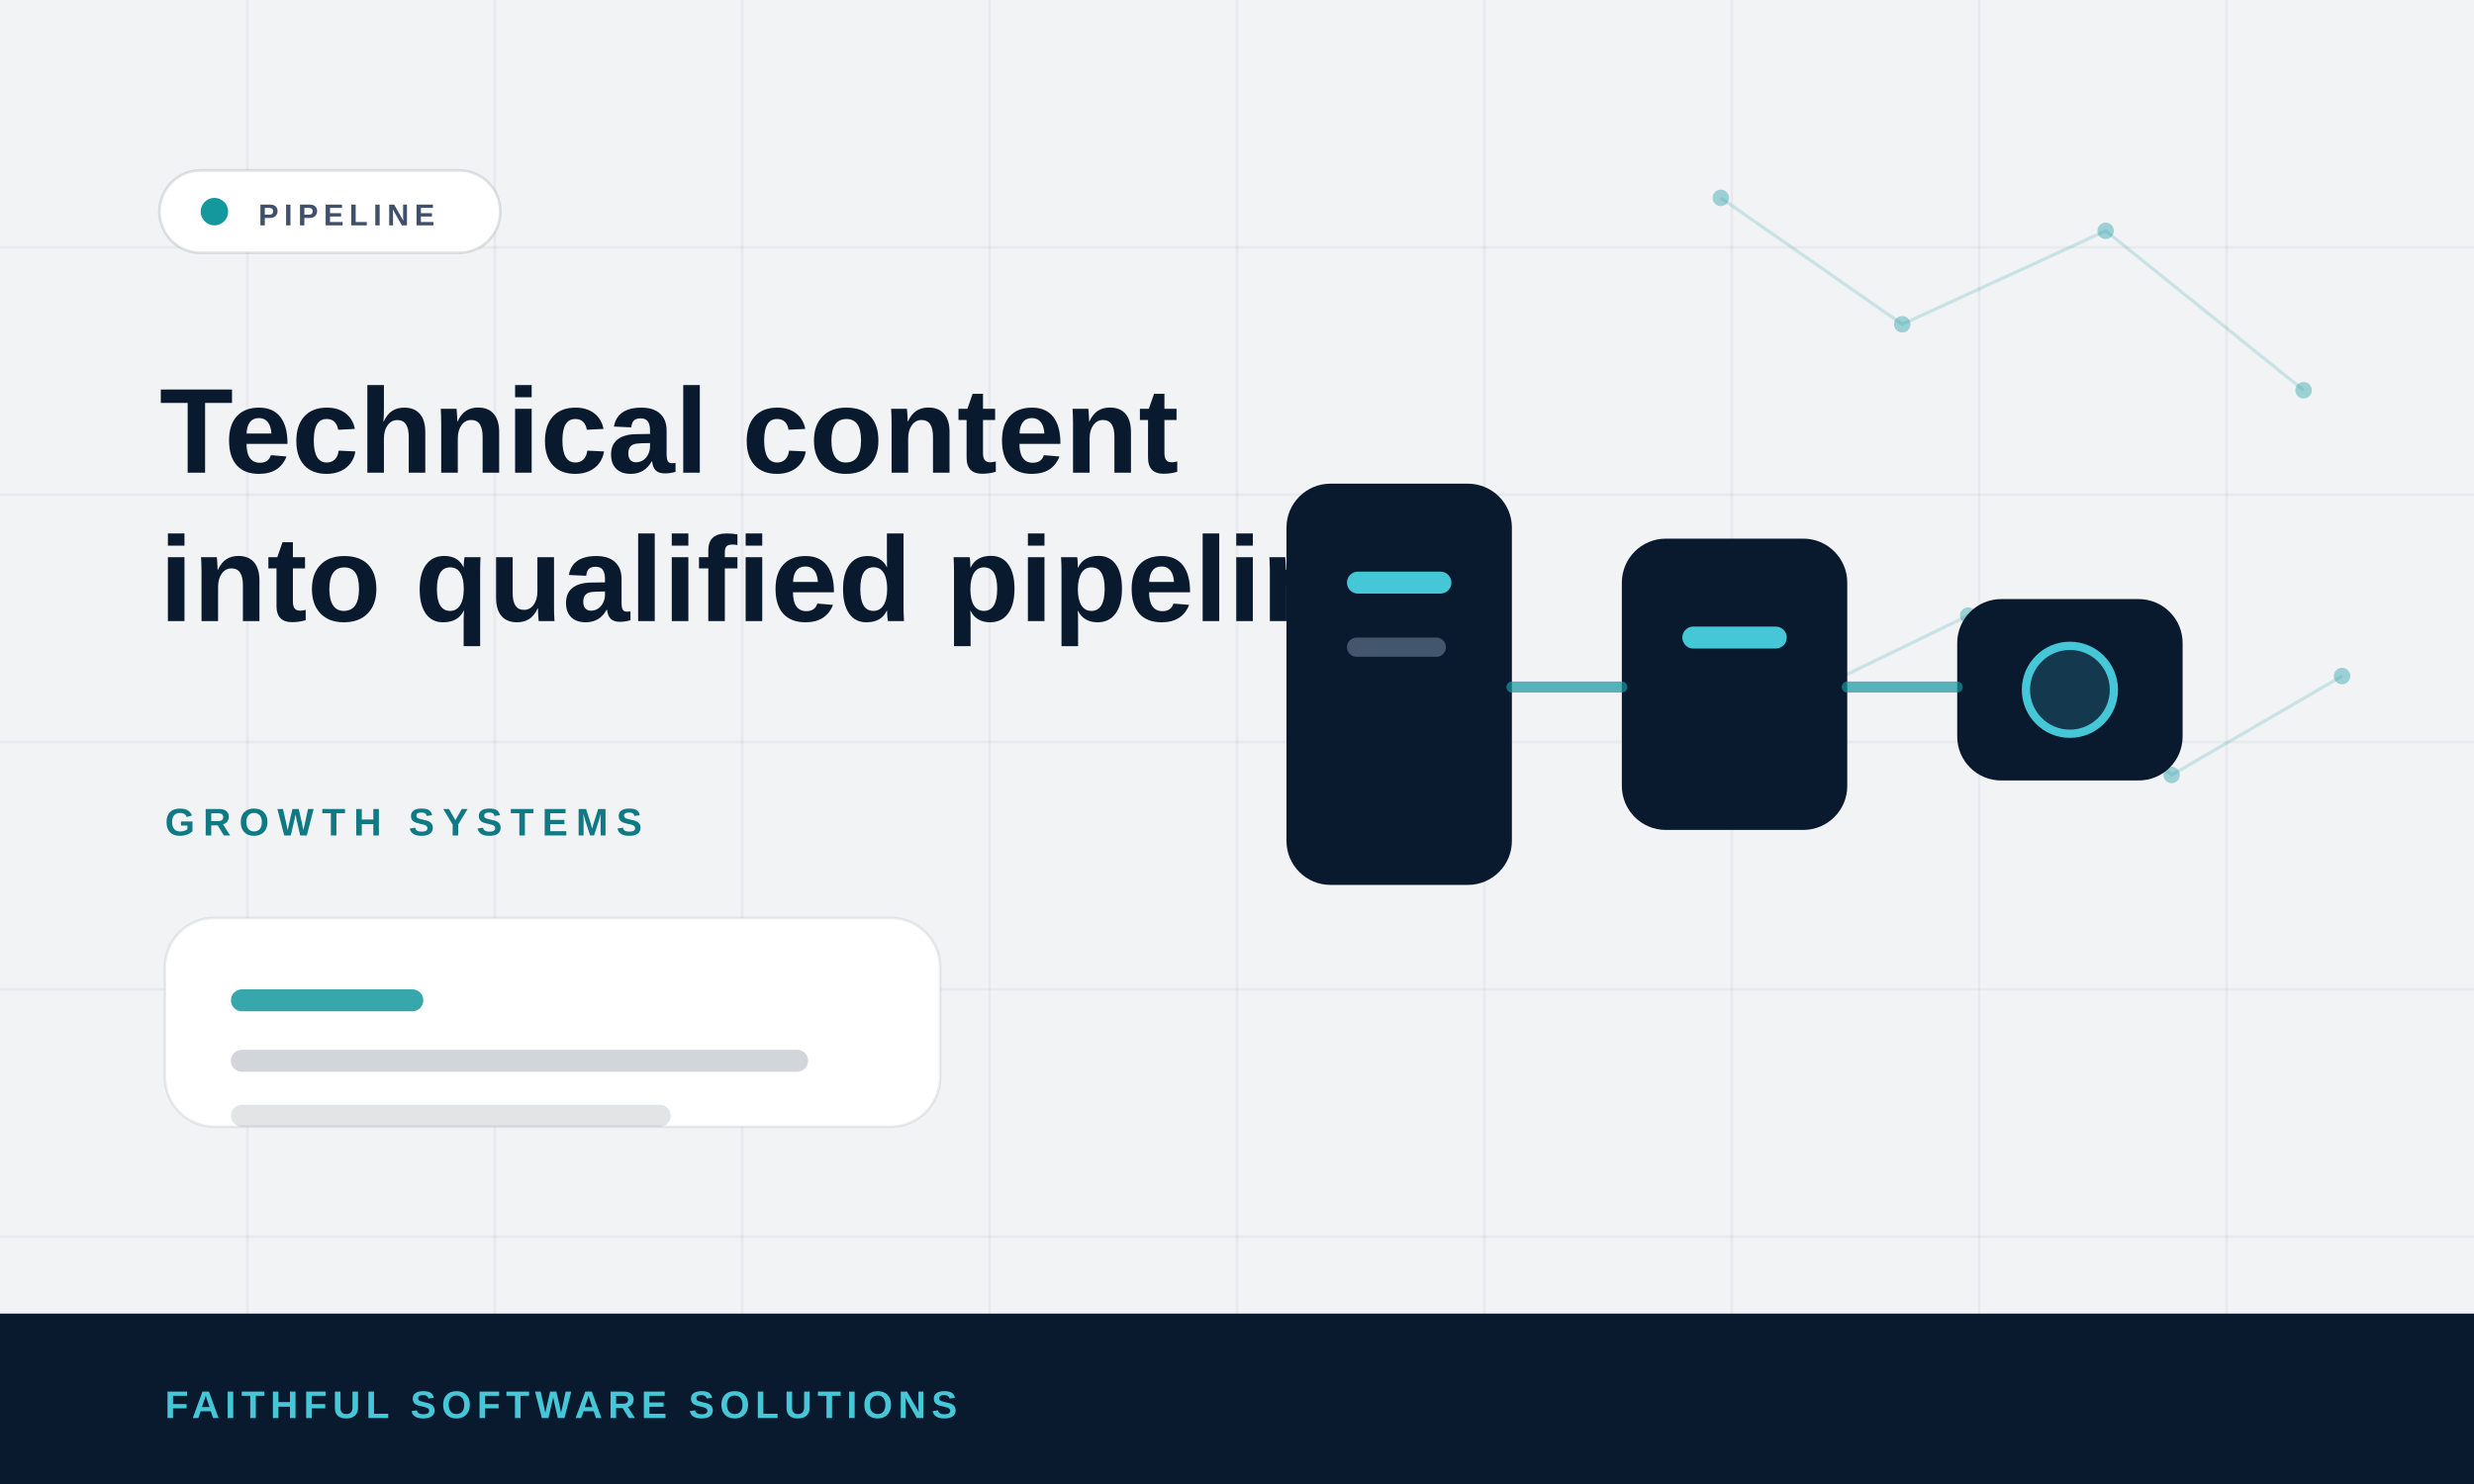
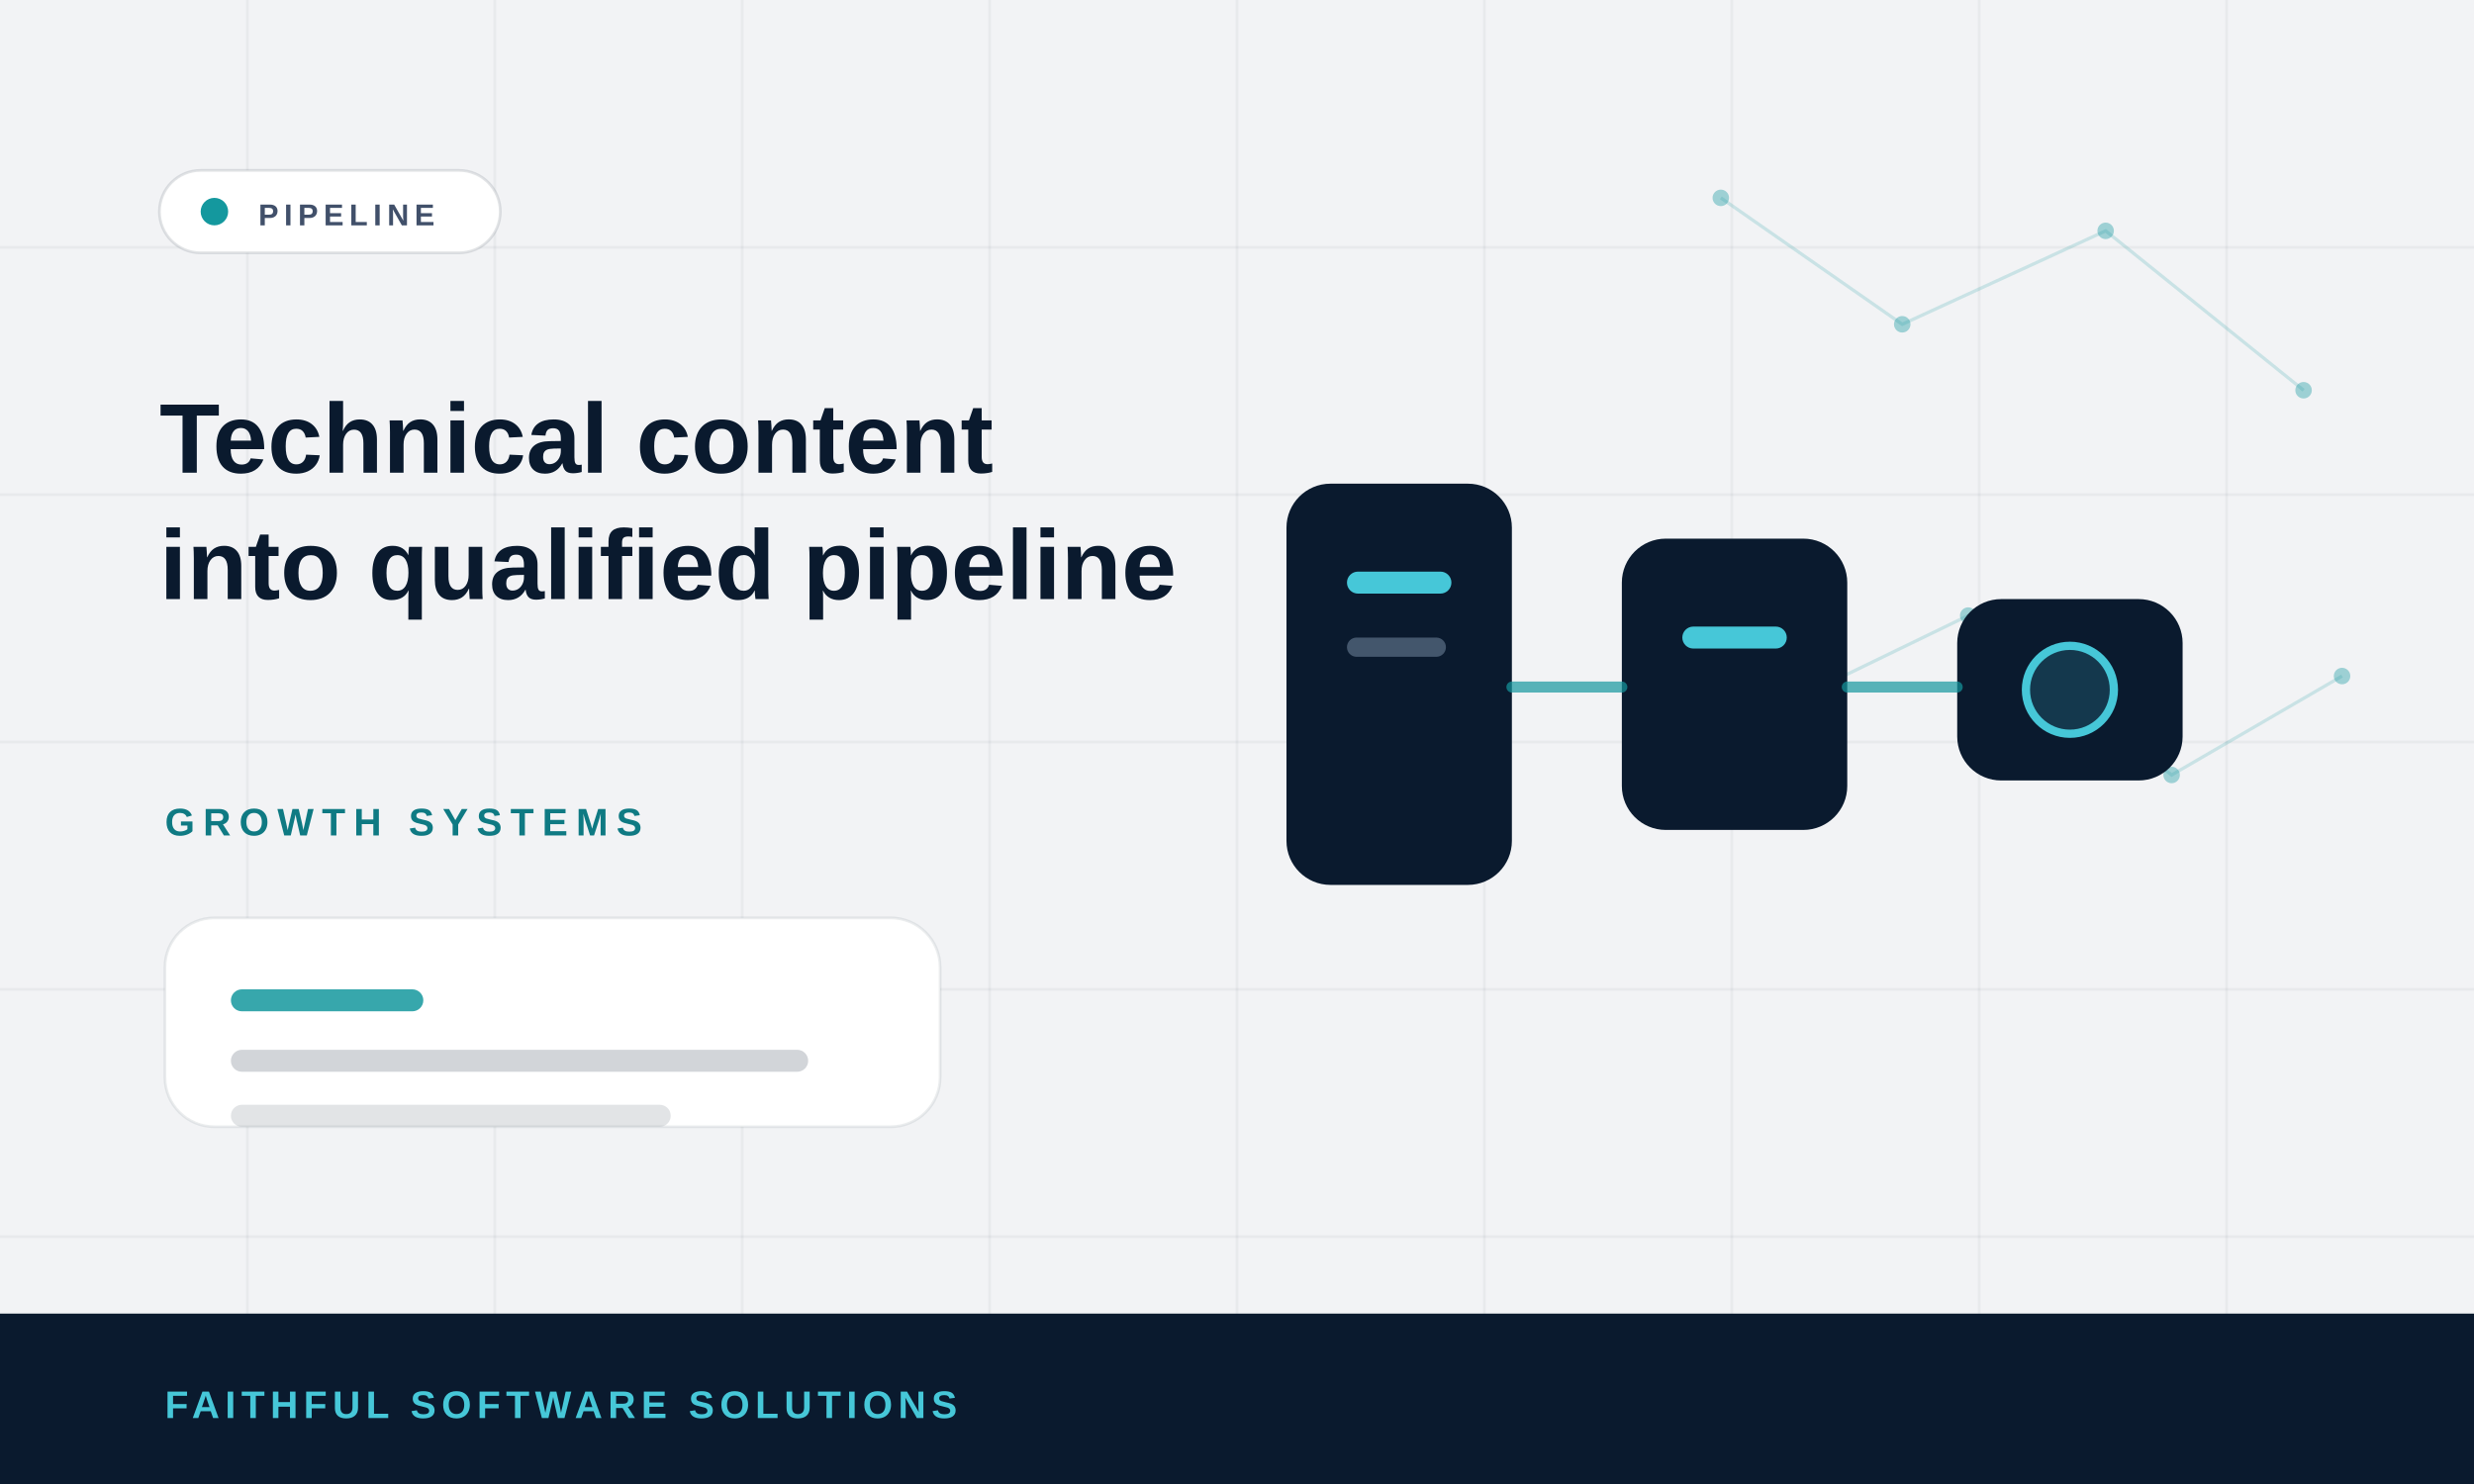
<svg xmlns="http://www.w3.org/2000/svg" viewBox="0 0 900 540" role="img" aria-labelledby="title desc">
  <rect width="900" height="540" fill="#f2f3f5" />
  <g stroke="#0a1a2e" stroke-opacity=".045" stroke-width="1">
    <line x1="90" y1="0" x2="90" y2="540" />
    <line x1="180" y1="0" x2="180" y2="540" />
    <line x1="270" y1="0" x2="270" y2="540" />
    <line x1="360" y1="0" x2="360" y2="540" />
    <line x1="450" y1="0" x2="450" y2="540" />
    <line x1="540" y1="0" x2="540" y2="540" />
    <line x1="630" y1="0" x2="630" y2="540" />
    <line x1="720" y1="0" x2="720" y2="540" />
    <line x1="810" y1="0" x2="810" y2="540" />
    <line x1="0" y1="90" x2="900" y2="90" />
    <line x1="0" y1="180" x2="900" y2="180" />
    <line x1="0" y1="270" x2="900" y2="270" />
    <line x1="0" y1="360" x2="900" y2="360" />
    <line x1="0" y1="450" x2="900" y2="450" />
  </g>
  <g fill="none" stroke="#14989e" stroke-opacity=".18" stroke-width="1.2">
    <path d="M626 72 692 118 766 84 838 142" />
    <path d="M650 256 716 224 790 282 852 246" />
    <path d="M102 380 168 342 236 392 318 354" />
  </g>
  <g fill="#14989e" fill-opacity=".38">
    <circle cx="626" cy="72" r="3" />
    <circle cx="692" cy="118" r="3" />
    <circle cx="766" cy="84" r="3" />
    <circle cx="838" cy="142" r="3" />
    <circle cx="650" cy="256" r="3" />
    <circle cx="716" cy="224" r="3" />
    <circle cx="790" cy="282" r="3" />
    <circle cx="852" cy="246" r="3" />
    <circle cx="102" cy="380" r="3" />
    <circle cx="168" cy="342" r="3" />
    <circle cx="236" cy="392" r="3" />
    <circle cx="318" cy="354" r="3" />
  </g>
  <rect x="58" y="62" width="124" height="30" rx="15" fill="#ffffff" stroke="#0a1a2e" stroke-opacity=".12" />
  <circle cx="78" cy="77" r="5" fill="#14989e" />
  <text x="94" y="82" font-family="Arial, sans-serif" font-size="11" font-weight="700" letter-spacing="2" fill="#41506a">
    PIPELINE
  </text>
-   <text x="58" y="172" font-family="Arial, sans-serif" font-size="44" font-weight="800" fill="#0a1a2e">
+   <text x="58" y="172" font-family="Arial, sans-serif" font-size="36" font-weight="800" fill="#0a1a2e">
    Technical content
  </text>
-   <text x="58" y="226" font-family="Arial, sans-serif" font-size="44" font-weight="800" fill="#0a1a2e">
+   <text x="58" y="218" font-family="Arial, sans-serif" font-size="36" font-weight="800" fill="#0a1a2e">
    into qualified pipeline
  </text>
  <text x="60" y="304" font-family="Arial, sans-serif" font-size="14" font-weight="700" letter-spacing="3" fill="#0f7a83">
    GROWTH SYSTEMS
  </text>
  <rect x="60" y="334" width="282" height="76" rx="18" fill="#ffffff" stroke="#0a1a2e" stroke-opacity=".08" />
  <rect x="84" y="360" width="70" height="8" rx="4" fill="#14989e" fill-opacity=".85" />
  <rect x="84" y="382" width="210" height="8" rx="4" fill="#0a1a2e" fill-opacity=".18" />
  <rect x="84" y="402" width="160" height="8" rx="4" fill="#0a1a2e" fill-opacity=".12" />
  <g>
    <rect x="468" y="176" width="82" height="146" rx="16" fill="#0a1a2e" />
    <rect x="590" y="196" width="82" height="106" rx="16" fill="#0a1a2e" />
    <rect x="712" y="218" width="82" height="66" rx="16" fill="#0a1a2e" />
    <path d="M550 250 H590 M672 250 H712" stroke="#14989e" stroke-width="4" stroke-linecap="round" stroke-opacity=".7" />
    <rect x="490" y="208" width="38" height="8" rx="4" fill="#46c7d8" />
    <rect x="490" y="232" width="36" height="7" rx="3.5" fill="#8aa0b9" fill-opacity=".45" />
    <rect x="612" y="228" width="38" height="8" rx="4" fill="#46c7d8" />
    <circle cx="753" cy="251" r="16" fill="#46c7d8" fill-opacity=".18" stroke="#46c7d8" stroke-width="3" />
  </g>
  <rect x="0" y="478" width="900" height="62" fill="#0a1a2e" />
  <text x="60" y="516" font-family="Arial, sans-serif" font-size="14" font-weight="700" letter-spacing="2" fill="#46c7d8">
    FAITHFUL SOFTWARE SOLUTIONS
  </text>
</svg>
